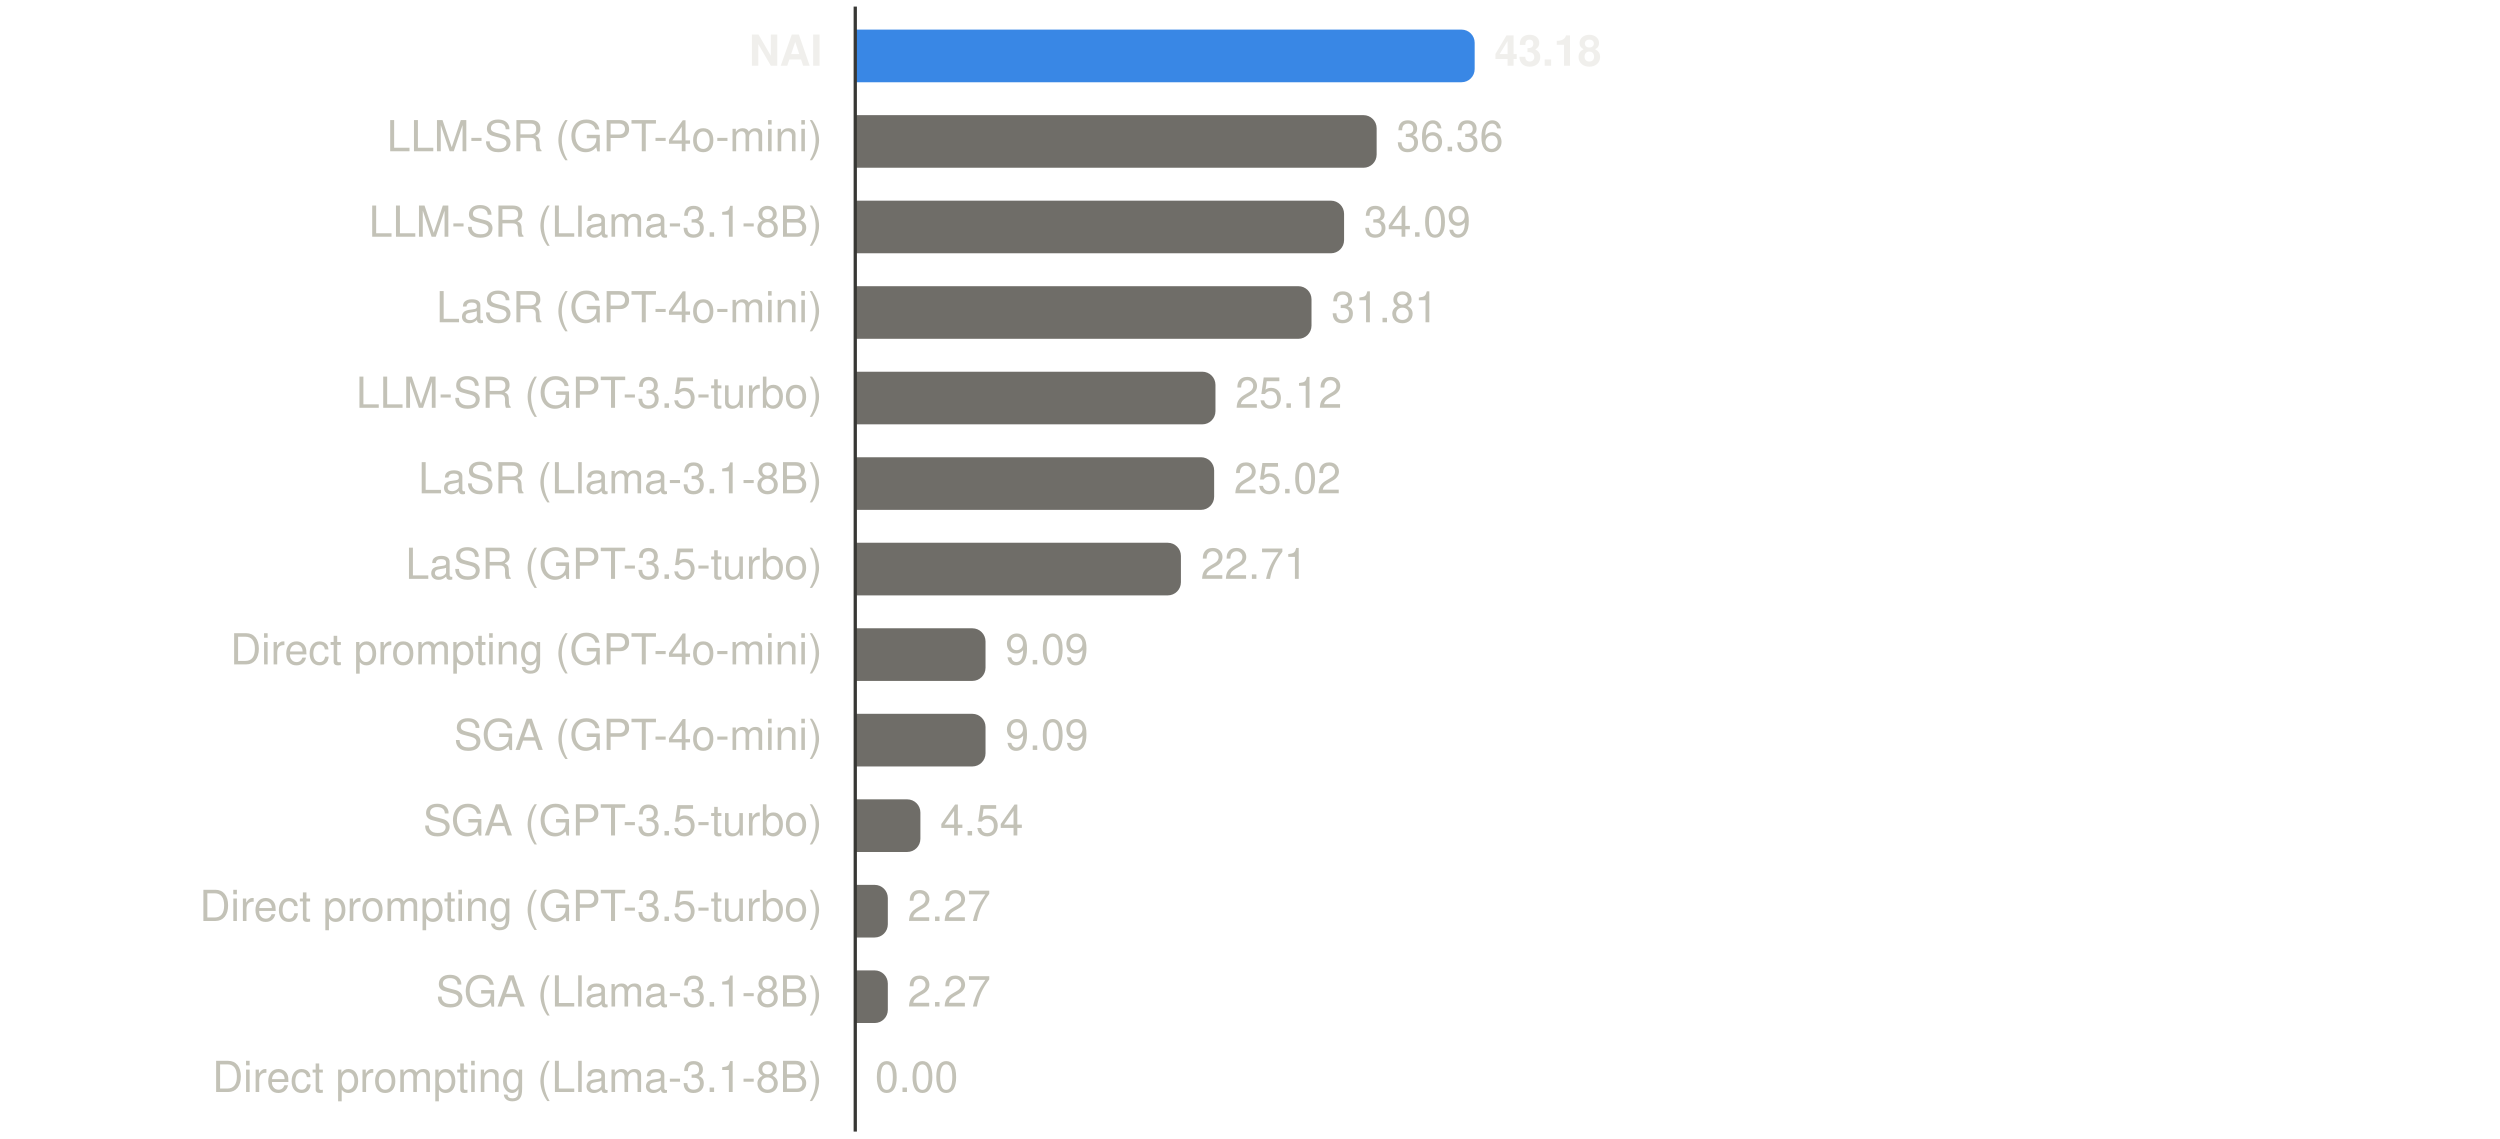
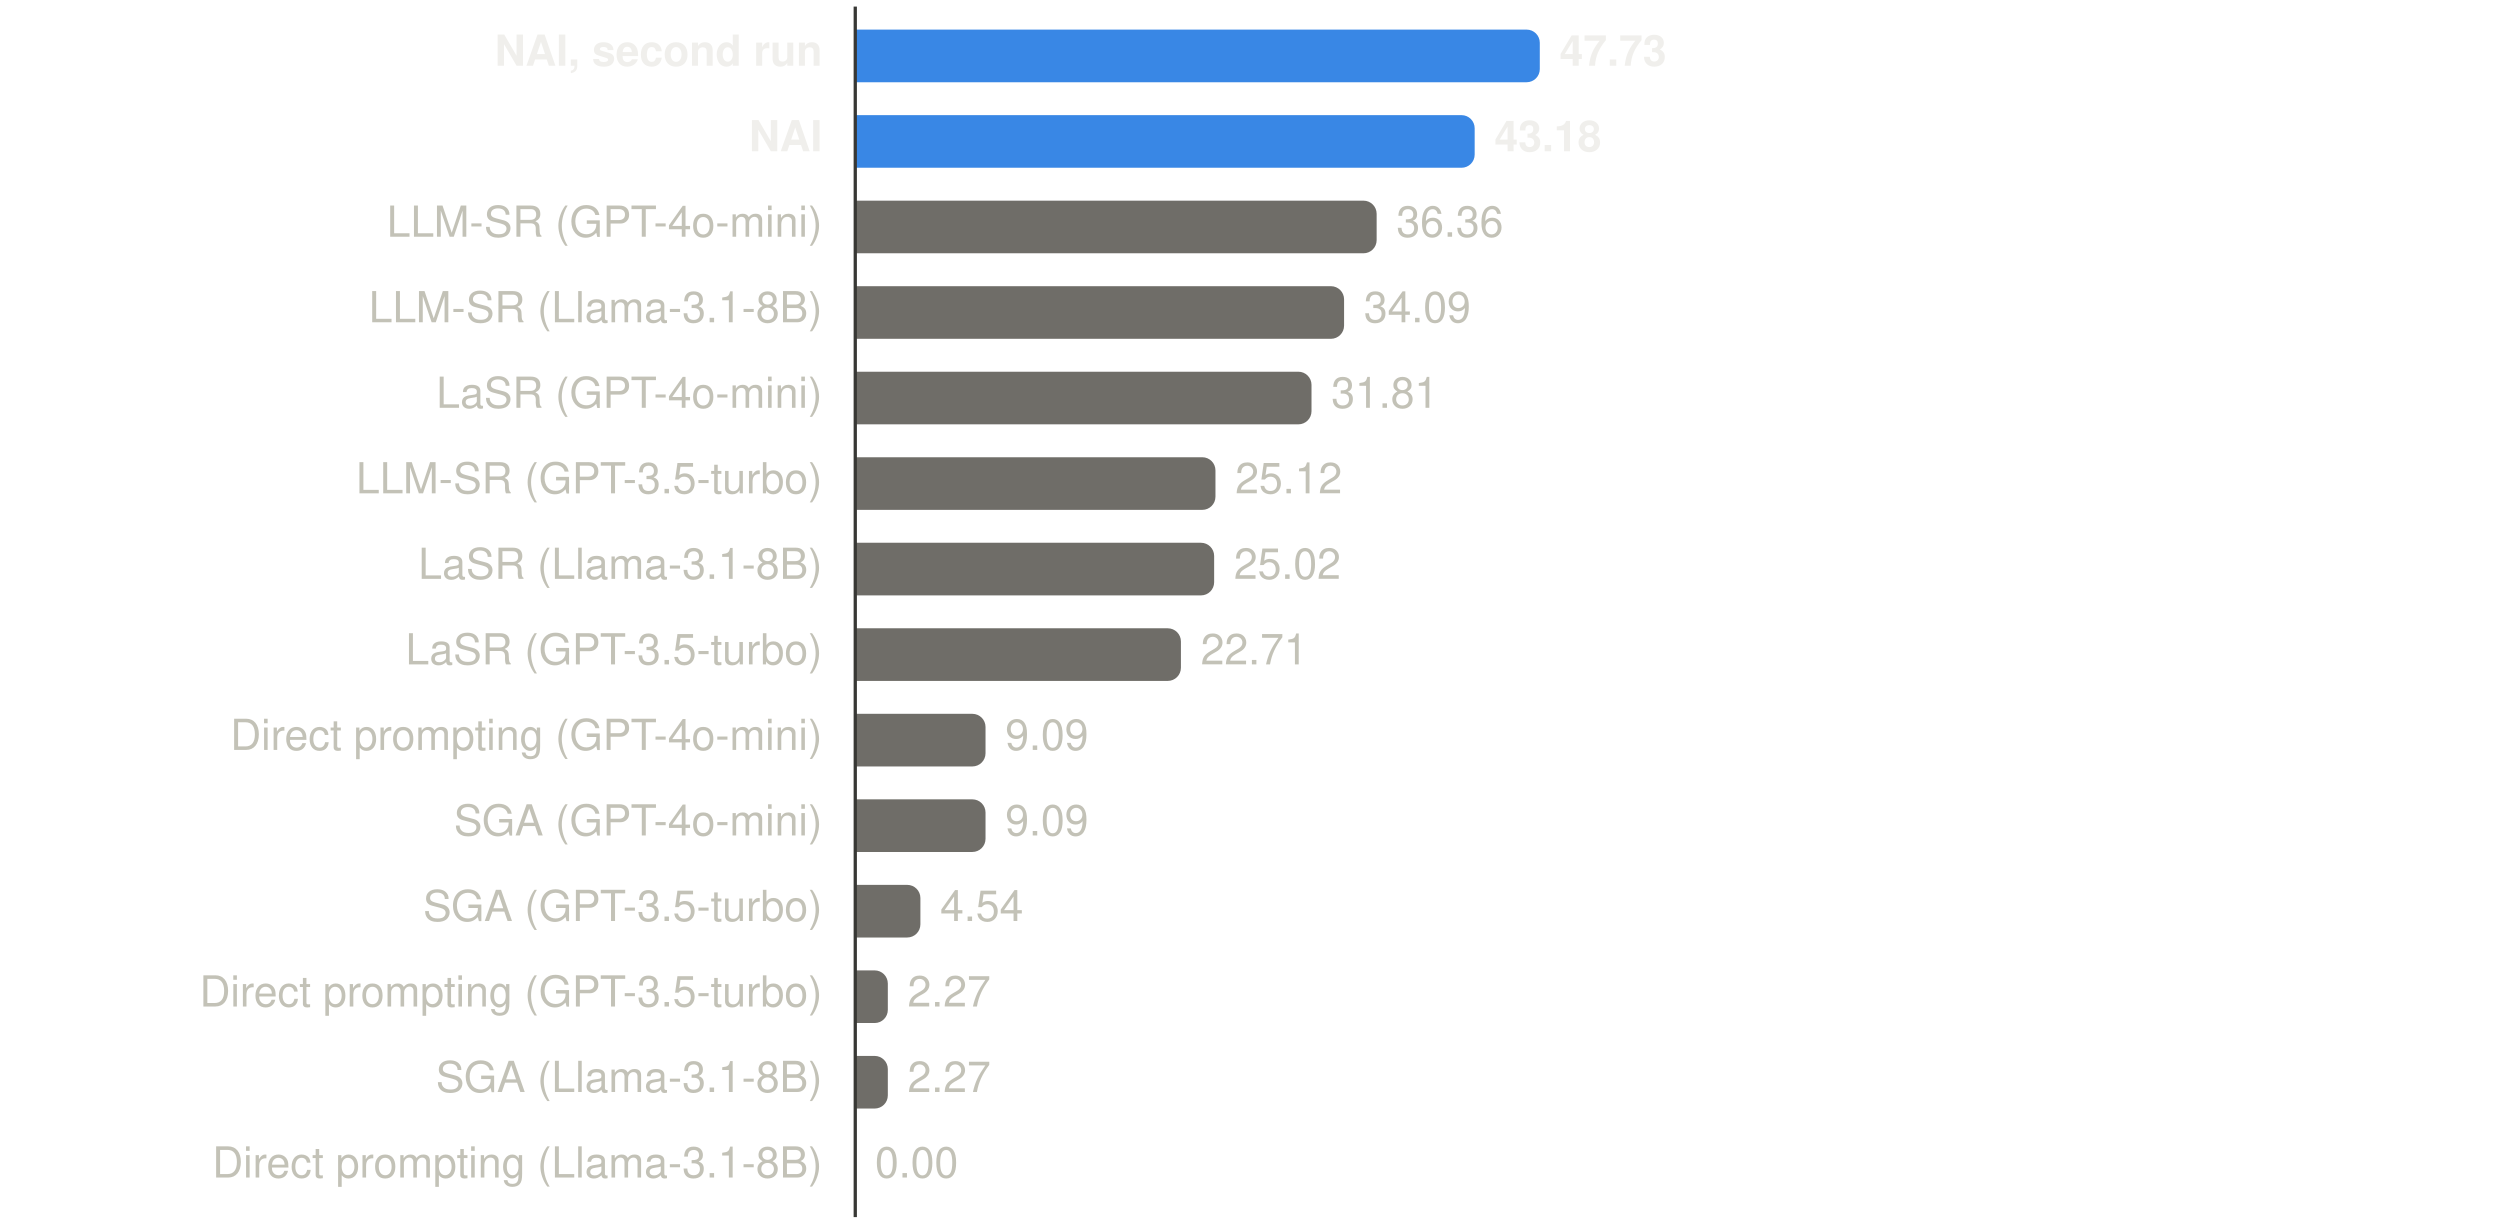
- <svg xmlns="http://www.w3.org/2000/svg" width="760" height="346" viewBox="0 0 760 346" role="img" aria-labelledby="t d">
+ <svg xmlns="http://www.w3.org/2000/svg" width="760" height="372" viewBox="0 0 760 372" role="img" aria-labelledby="t d">
  <g font-family="system-ui, -apple-system, 'Segoe UI', Helvetica, Arial, sans-serif" font-size="13">
-     <text x="250" y="17.0" fill="#f0efec" text-anchor="end" dominant-baseline="central" font-weight="700">NAI</text>
-     <path d="M260.0 9.0 H444.3 a4 4 0 0 1 4 4 V21.0 a4 4 0 0 1 -4 4 H260.0 Z" fill="#3987e5" />
-     <text x="454.3" y="17.0" fill="#f0efec" dominant-baseline="central" font-weight="700">43.18</text>
-     <text x="250" y="43.0" fill="#c3c2b7" text-anchor="end" dominant-baseline="central">LLM-SR (GPT-4o-mini)</text>
-     <path d="M260.0 35.0 H414.5 a4 4 0 0 1 4 4 V47.0 a4 4 0 0 1 -4 4 H260.0 Z" fill="#6f6d68" />
-     <text x="424.5" y="43.0" fill="#c3c2b7" dominant-baseline="central">36.36</text>
-     <text x="250" y="69.0" fill="#c3c2b7" text-anchor="end" dominant-baseline="central">LLM-SR (Llama-3.1-8B)</text>
-     <path d="M260.0 61.0 H404.6 a4 4 0 0 1 4 4 V73.0 a4 4 0 0 1 -4 4 H260.0 Z" fill="#6f6d68" />
-     <text x="414.6" y="69.0" fill="#c3c2b7" dominant-baseline="central">34.09</text>
-     <text x="250" y="95.0" fill="#c3c2b7" text-anchor="end" dominant-baseline="central">LaSR (GPT-4o-mini)</text>
-     <path d="M260.0 87.0 H394.7 a4 4 0 0 1 4 4 V99.0 a4 4 0 0 1 -4 4 H260.0 Z" fill="#6f6d68" />
-     <text x="404.7" y="95.0" fill="#c3c2b7" dominant-baseline="central">31.81</text>
-     <text x="250" y="121.0" fill="#c3c2b7" text-anchor="end" dominant-baseline="central">LLM-SR (GPT-3.5-turbo)</text>
-     <path d="M260.0 113.0 H365.5 a4 4 0 0 1 4 4 V125.0 a4 4 0 0 1 -4 4 H260.0 Z" fill="#6f6d68" />
-     <text x="375.5" y="121.0" fill="#c3c2b7" dominant-baseline="central">25.12</text>
-     <text x="250" y="147.0" fill="#c3c2b7" text-anchor="end" dominant-baseline="central">LaSR (Llama-3.1-8B)</text>
-     <path d="M260.0 139.0 H365.1 a4 4 0 0 1 4 4 V151.0 a4 4 0 0 1 -4 4 H260.0 Z" fill="#6f6d68" />
-     <text x="375.1" y="147.0" fill="#c3c2b7" dominant-baseline="central">25.02</text>
-     <text x="250" y="173.0" fill="#c3c2b7" text-anchor="end" dominant-baseline="central">LaSR (GPT-3.5-turbo)</text>
-     <path d="M260.0 165.0 H355.0 a4 4 0 0 1 4 4 V177.0 a4 4 0 0 1 -4 4 H260.0 Z" fill="#6f6d68" />
-     <text x="365.0" y="173.0" fill="#c3c2b7" dominant-baseline="central">22.71</text>
-     <text x="250" y="199.0" fill="#c3c2b7" text-anchor="end" dominant-baseline="central">Direct prompting (GPT-4o-mini)</text>
-     <path d="M260.0 191.0 H295.6 a4 4 0 0 1 4 4 V203.0 a4 4 0 0 1 -4 4 H260.0 Z" fill="#6f6d68" />
-     <text x="305.6" y="199.0" fill="#c3c2b7" dominant-baseline="central">9.09</text>
-     <text x="250" y="225.0" fill="#c3c2b7" text-anchor="end" dominant-baseline="central">SGA (GPT-4o-mini)</text>
+     <text x="250" y="17.0" fill="#f0efec" text-anchor="end" dominant-baseline="central" font-weight="700">NAI, second run</text>
+     <path d="M260.0 9.0 H464.1 a4 4 0 0 1 4 4 V21.0 a4 4 0 0 1 -4 4 H260.0 Z" fill="#3987e5" />
+     <text x="474.1" y="17.0" fill="#f0efec" dominant-baseline="central" font-weight="700">47.73</text>
+     <text x="250" y="43.0" fill="#f0efec" text-anchor="end" dominant-baseline="central" font-weight="700">NAI</text>
+     <path d="M260.0 35.0 H444.3 a4 4 0 0 1 4 4 V47.0 a4 4 0 0 1 -4 4 H260.0 Z" fill="#3987e5" />
+     <text x="454.3" y="43.0" fill="#f0efec" dominant-baseline="central" font-weight="700">43.18</text>
+     <text x="250" y="69.0" fill="#c3c2b7" text-anchor="end" dominant-baseline="central">LLM-SR (GPT-4o-mini)</text>
+     <path d="M260.0 61.0 H414.5 a4 4 0 0 1 4 4 V73.0 a4 4 0 0 1 -4 4 H260.0 Z" fill="#6f6d68" />
+     <text x="424.5" y="69.0" fill="#c3c2b7" dominant-baseline="central">36.36</text>
+     <text x="250" y="95.0" fill="#c3c2b7" text-anchor="end" dominant-baseline="central">LLM-SR (Llama-3.1-8B)</text>
+     <path d="M260.0 87.0 H404.6 a4 4 0 0 1 4 4 V99.0 a4 4 0 0 1 -4 4 H260.0 Z" fill="#6f6d68" />
+     <text x="414.6" y="95.0" fill="#c3c2b7" dominant-baseline="central">34.09</text>
+     <text x="250" y="121.0" fill="#c3c2b7" text-anchor="end" dominant-baseline="central">LaSR (GPT-4o-mini)</text>
+     <path d="M260.0 113.0 H394.7 a4 4 0 0 1 4 4 V125.0 a4 4 0 0 1 -4 4 H260.0 Z" fill="#6f6d68" />
+     <text x="404.7" y="121.0" fill="#c3c2b7" dominant-baseline="central">31.81</text>
+     <text x="250" y="147.0" fill="#c3c2b7" text-anchor="end" dominant-baseline="central">LLM-SR (GPT-3.5-turbo)</text>
+     <path d="M260.0 139.0 H365.5 a4 4 0 0 1 4 4 V151.0 a4 4 0 0 1 -4 4 H260.0 Z" fill="#6f6d68" />
+     <text x="375.5" y="147.0" fill="#c3c2b7" dominant-baseline="central">25.12</text>
+     <text x="250" y="173.0" fill="#c3c2b7" text-anchor="end" dominant-baseline="central">LaSR (Llama-3.1-8B)</text>
+     <path d="M260.0 165.0 H365.1 a4 4 0 0 1 4 4 V177.0 a4 4 0 0 1 -4 4 H260.0 Z" fill="#6f6d68" />
+     <text x="375.1" y="173.0" fill="#c3c2b7" dominant-baseline="central">25.02</text>
+     <text x="250" y="199.0" fill="#c3c2b7" text-anchor="end" dominant-baseline="central">LaSR (GPT-3.5-turbo)</text>
+     <path d="M260.0 191.0 H355.0 a4 4 0 0 1 4 4 V203.0 a4 4 0 0 1 -4 4 H260.0 Z" fill="#6f6d68" />
+     <text x="365.0" y="199.0" fill="#c3c2b7" dominant-baseline="central">22.71</text>
+     <text x="250" y="225.0" fill="#c3c2b7" text-anchor="end" dominant-baseline="central">Direct prompting (GPT-4o-mini)</text>
    <path d="M260.0 217.0 H295.6 a4 4 0 0 1 4 4 V229.0 a4 4 0 0 1 -4 4 H260.0 Z" fill="#6f6d68" />
    <text x="305.6" y="225.0" fill="#c3c2b7" dominant-baseline="central">9.09</text>
-     <text x="250" y="251.0" fill="#c3c2b7" text-anchor="end" dominant-baseline="central">SGA (GPT-3.5-turbo)</text>
-     <path d="M260.0 243.0 H275.8 a4 4 0 0 1 4 4 V255.0 a4 4 0 0 1 -4 4 H260.0 Z" fill="#6f6d68" />
-     <text x="285.8" y="251.0" fill="#c3c2b7" dominant-baseline="central">4.54</text>
-     <text x="250" y="277.0" fill="#c3c2b7" text-anchor="end" dominant-baseline="central">Direct prompting (GPT-3.5-turbo)</text>
-     <path d="M260.0 269.0 H265.9 a4 4 0 0 1 4 4 V281.0 a4 4 0 0 1 -4 4 H260.0 Z" fill="#6f6d68" />
-     <text x="275.9" y="277.0" fill="#c3c2b7" dominant-baseline="central">2.27</text>
-     <text x="250" y="303.0" fill="#c3c2b7" text-anchor="end" dominant-baseline="central">SGA (Llama-3.1-8B)</text>
+     <text x="250" y="251.0" fill="#c3c2b7" text-anchor="end" dominant-baseline="central">SGA (GPT-4o-mini)</text>
+     <path d="M260.0 243.0 H295.6 a4 4 0 0 1 4 4 V255.0 a4 4 0 0 1 -4 4 H260.0 Z" fill="#6f6d68" />
+     <text x="305.6" y="251.0" fill="#c3c2b7" dominant-baseline="central">9.09</text>
+     <text x="250" y="277.0" fill="#c3c2b7" text-anchor="end" dominant-baseline="central">SGA (GPT-3.5-turbo)</text>
+     <path d="M260.0 269.0 H275.8 a4 4 0 0 1 4 4 V281.0 a4 4 0 0 1 -4 4 H260.0 Z" fill="#6f6d68" />
+     <text x="285.8" y="277.0" fill="#c3c2b7" dominant-baseline="central">4.54</text>
+     <text x="250" y="303.0" fill="#c3c2b7" text-anchor="end" dominant-baseline="central">Direct prompting (GPT-3.5-turbo)</text>
    <path d="M260.0 295.0 H265.9 a4 4 0 0 1 4 4 V307.0 a4 4 0 0 1 -4 4 H260.0 Z" fill="#6f6d68" />
    <text x="275.9" y="303.0" fill="#c3c2b7" dominant-baseline="central">2.27</text>
-     <text x="250" y="329.0" fill="#c3c2b7" text-anchor="end" dominant-baseline="central">Direct prompting (Llama-3.1-8B)</text>
-     <text x="266.0" y="329.0" fill="#c3c2b7" dominant-baseline="central">0.00</text>
-     <line x1="260" y1="2" x2="260" y2="344" stroke="#383835" stroke-width="1" />
+     <text x="250" y="329.0" fill="#c3c2b7" text-anchor="end" dominant-baseline="central">SGA (Llama-3.1-8B)</text>
+     <path d="M260.0 321.0 H265.9 a4 4 0 0 1 4 4 V333.0 a4 4 0 0 1 -4 4 H260.0 Z" fill="#6f6d68" />
+     <text x="275.9" y="329.0" fill="#c3c2b7" dominant-baseline="central">2.27</text>
+     <text x="250" y="355.0" fill="#c3c2b7" text-anchor="end" dominant-baseline="central">Direct prompting (Llama-3.1-8B)</text>
+     <text x="266.0" y="355.0" fill="#c3c2b7" dominant-baseline="central">0.00</text>
+     <line x1="260" y1="2" x2="260" y2="370" stroke="#383835" stroke-width="1" />
  </g>
</svg>
